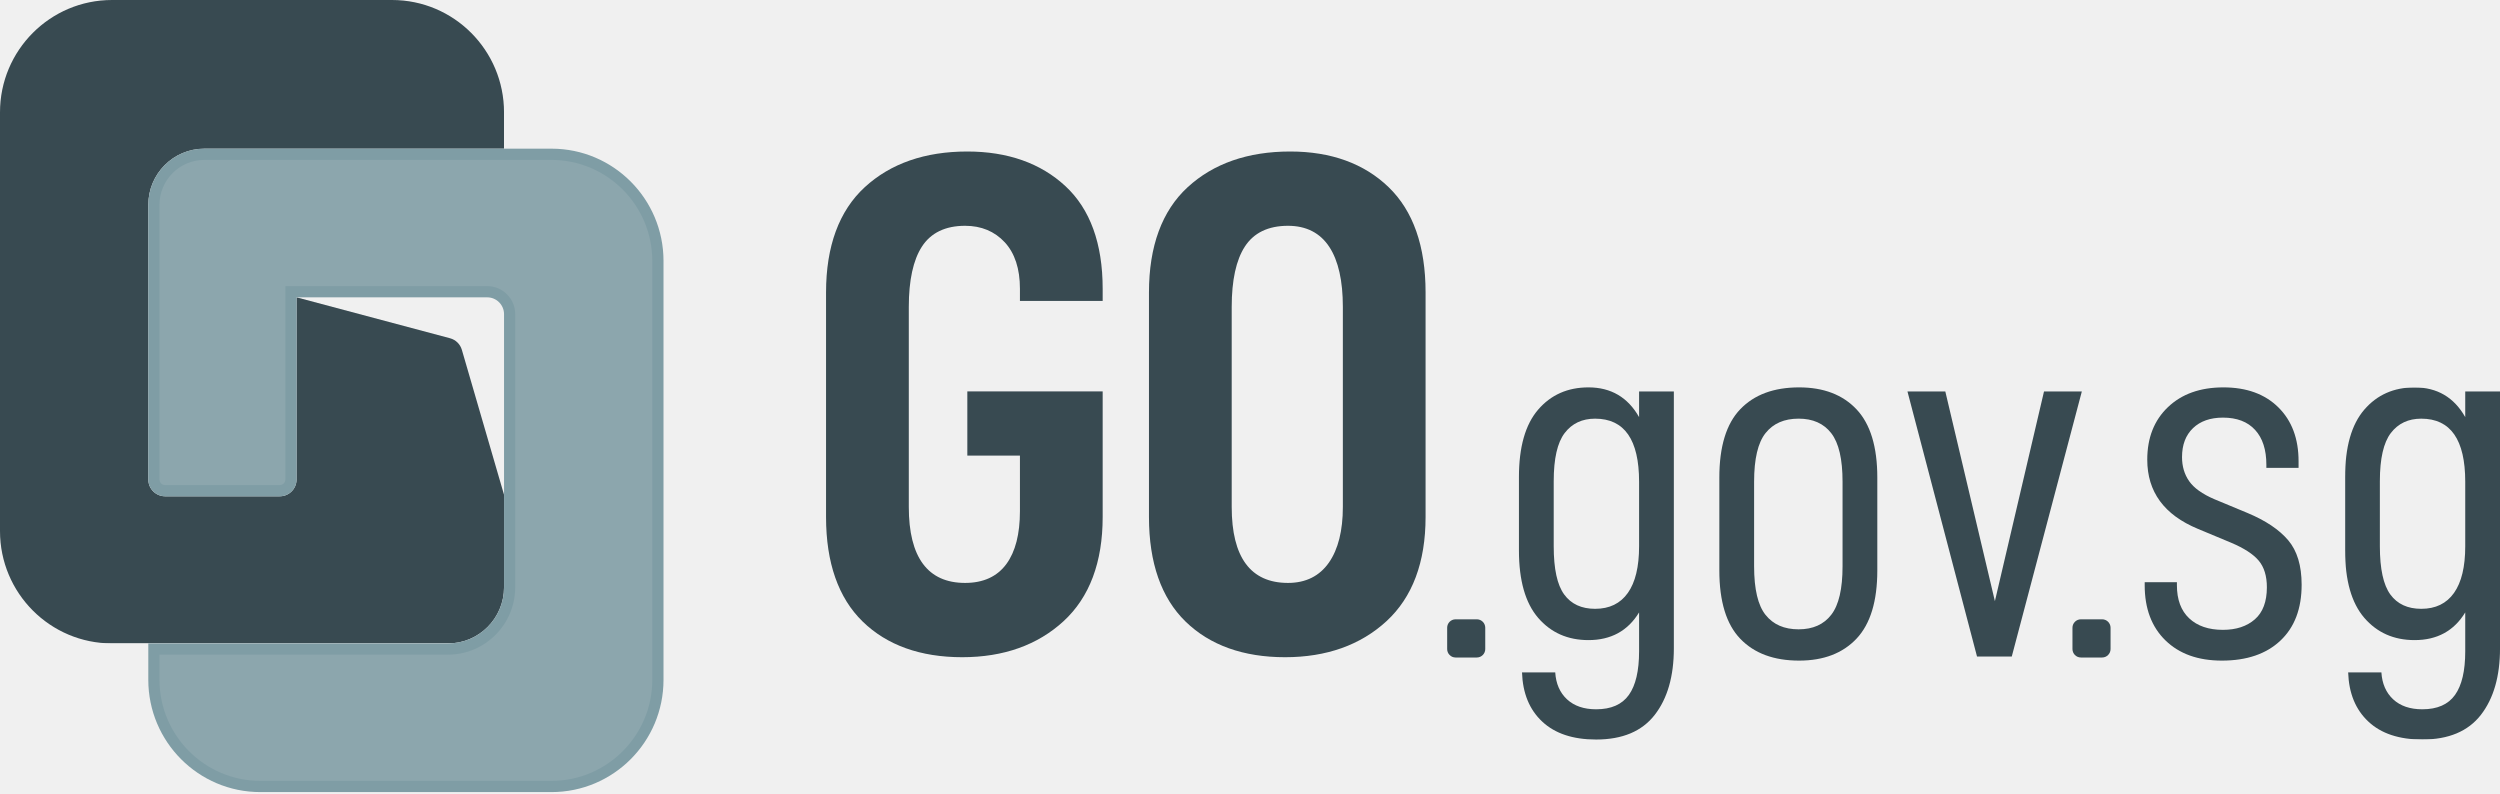
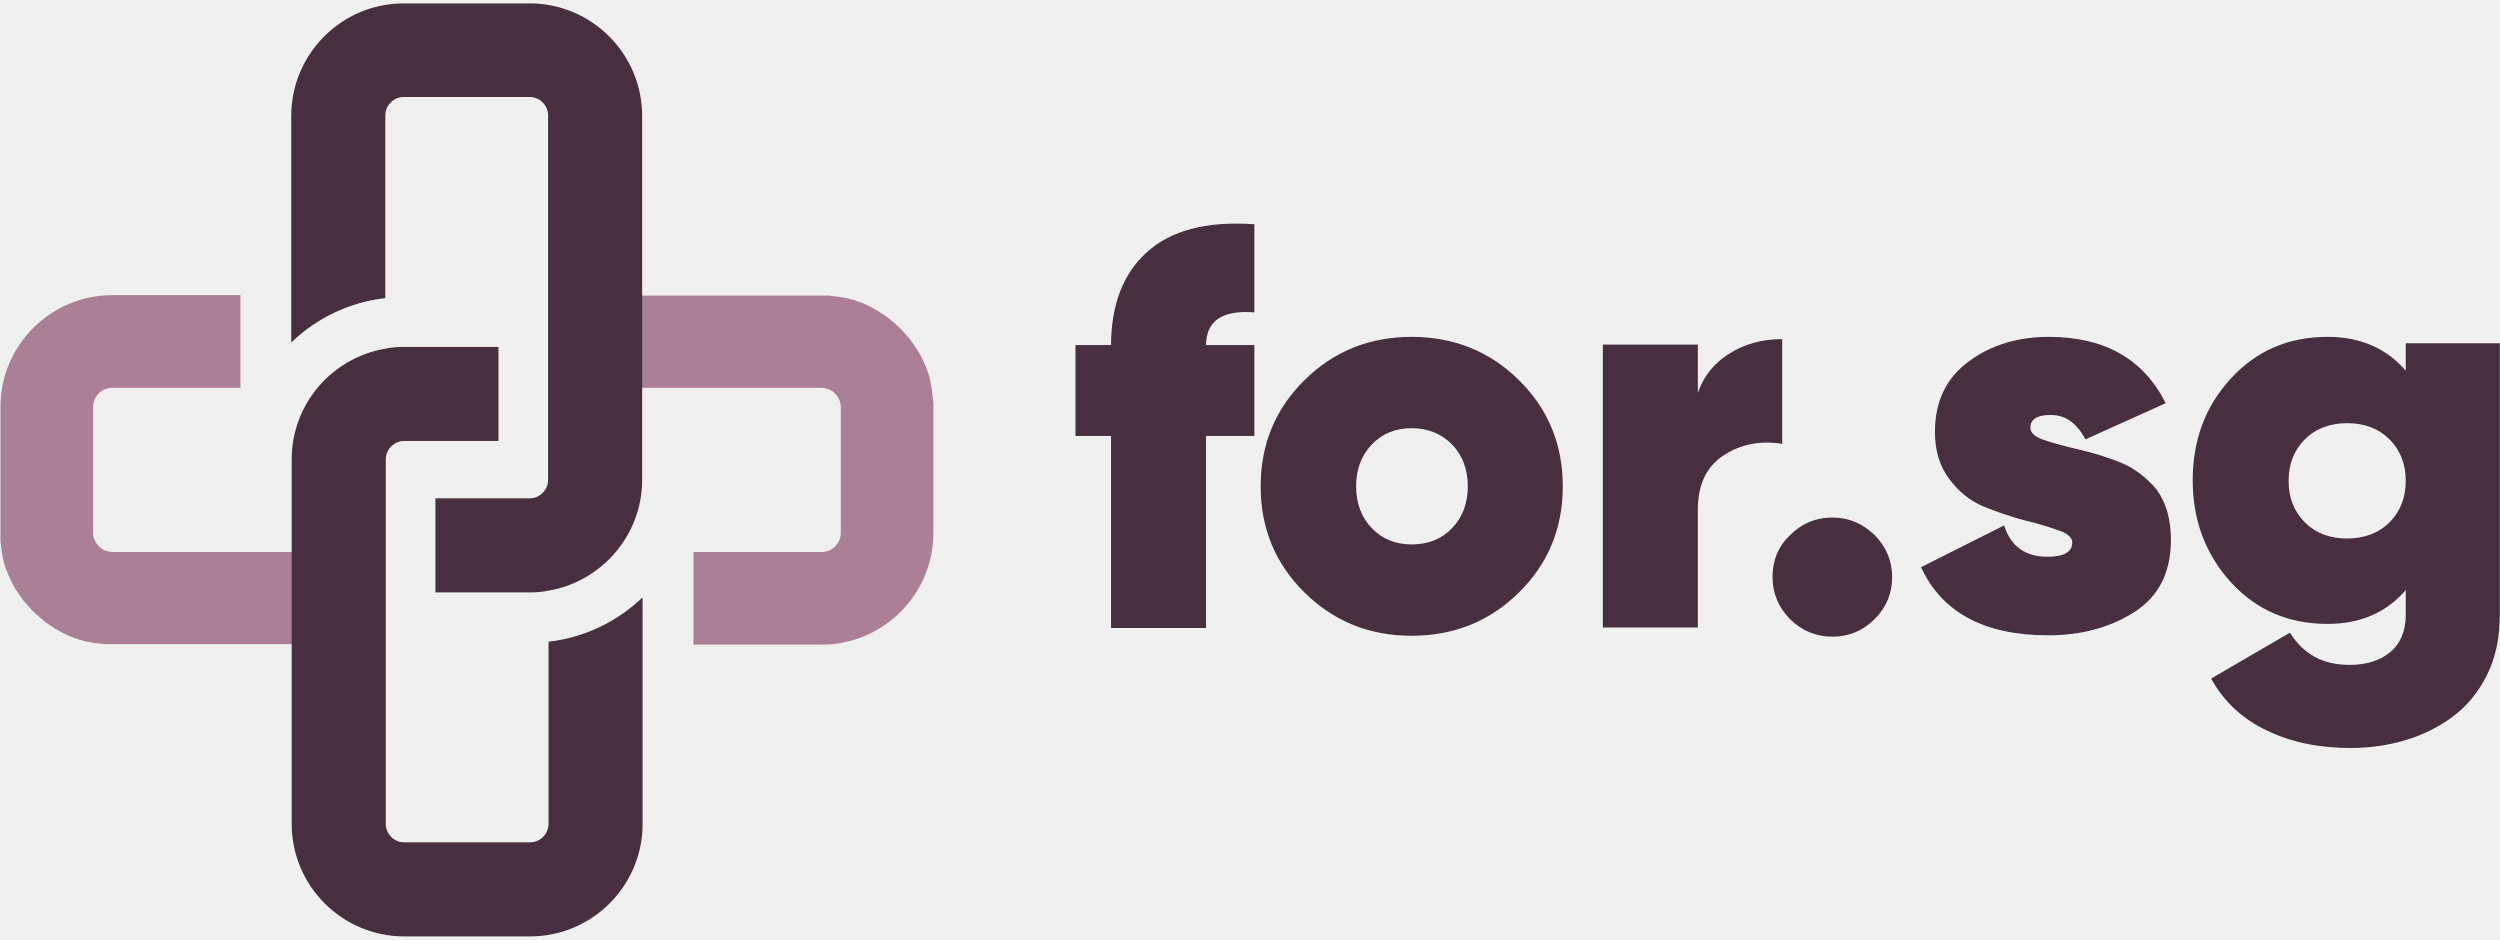
- <svg xmlns="http://www.w3.org/2000/svg" width="148" height="47" viewBox="0 0 148 47" fill="none">
-   <g id="Group">
-     <g id="Group 27">
-       <g id="Group 3">
-         <mask id="mask0" mask-type="alpha" maskUnits="userSpaceOnUse" x="0" y="0" width="30" height="39">
-           <path id="Clip 2" fill-rule="evenodd" clip-rule="evenodd" d="M0 0H29.838V38.09H0V0Z" fill="white" />
-         </mask>
-         <g mask="url(#mask0)">
-           <path id="Fill 1" fill-rule="evenodd" clip-rule="evenodd" d="M17.557 17.603L26.644 20.025C26.98 20.115 27.245 20.375 27.342 20.71L29.838 29.288V34.765C29.838 36.601 28.354 38.09 26.522 38.09H6.632C2.969 38.09 0 35.113 0 31.44V6.65C0 2.977 2.969 -0 6.632 -0H23.206C26.869 -0 29.838 2.977 29.838 6.65V8.802H12.095C10.264 8.802 8.779 10.29 8.779 12.127V28.384C8.779 28.935 9.224 29.381 9.774 29.381H16.562C17.112 29.381 17.557 28.935 17.557 28.384V17.603Z" fill="#384A51" />
-         </g>
-       </g>
-       <path id="Fill 4" fill-rule="evenodd" clip-rule="evenodd" d="M32.648 8.801H12.095C10.264 8.801 8.779 10.29 8.779 12.127V28.383C8.779 28.934 9.225 29.381 9.774 29.381H16.563C17.112 29.381 17.557 28.934 17.557 28.383V17.603H28.844C29.393 17.603 29.839 18.05 29.839 18.6V34.764C29.839 36.601 28.354 38.089 26.523 38.089L8.779 38.09V40.241C8.779 43.915 11.748 46.892 15.412 46.892H32.648C36.311 46.892 39.28 43.915 39.28 40.242V15.451C39.28 11.779 36.311 8.801 32.648 8.801Z" fill="#7F9DA5" />
-       <path id="Fill 6" fill-rule="evenodd" clip-rule="evenodd" d="M15.411 46.227H32.648C35.938 46.227 38.616 43.542 38.616 40.242V15.452C38.616 12.151 35.938 9.467 32.647 9.467H12.094C10.632 9.467 9.441 10.66 9.441 12.127V28.383C9.441 28.567 9.591 28.716 9.773 28.716H16.562C16.745 28.716 16.894 28.567 16.894 28.383V17.603V16.938H17.557H28.843C29.757 16.938 30.501 17.683 30.501 18.601V34.765C30.501 36.965 28.716 38.755 26.522 38.755L9.441 38.755V40.242C9.441 43.542 12.12 46.227 15.411 46.227Z" fill="#8CA6AD" />
-       <path id="Fill 8" fill-rule="evenodd" clip-rule="evenodd" d="M57.261 8.969C54.759 8.969 52.717 9.68 51.193 11.083C49.674 12.482 48.902 14.577 48.902 17.307V30.612C48.902 33.316 49.632 35.396 51.069 36.795C52.507 38.196 54.489 38.907 56.963 38.907C59.409 38.907 61.429 38.187 62.967 36.771C64.5 35.358 65.278 33.286 65.278 30.612V23.172H57.266V26.971H60.38V30.269C60.38 31.613 60.111 32.663 59.578 33.389C59.034 34.132 58.212 34.509 57.134 34.509C54.923 34.509 53.801 32.996 53.801 30.012V18.162C53.801 16.595 54.062 15.396 54.576 14.602C55.106 13.782 55.966 13.367 57.134 13.367C58.09 13.367 58.88 13.695 59.48 14.342C60.078 14.987 60.38 15.912 60.38 17.093V17.816H65.278V17.093C65.278 14.418 64.536 12.375 63.073 11.019C61.606 9.658 59.651 8.969 57.261 8.969Z" fill="#384A51" />
-       <path id="Fill 10" fill-rule="evenodd" clip-rule="evenodd" d="M76.249 34.509C74.038 34.509 72.917 32.997 72.917 30.012V18.163C72.917 16.595 73.177 15.397 73.692 14.602C74.221 13.782 75.081 13.367 76.249 13.367C77.331 13.367 78.156 13.79 78.699 14.623C79.229 15.433 79.497 16.624 79.497 18.163V30.012C79.497 31.411 79.22 32.517 78.675 33.301C78.117 34.103 77.301 34.509 76.249 34.509ZM76.377 8.969C73.874 8.969 71.833 9.681 70.309 11.083C68.789 12.483 68.019 14.576 68.019 17.308V30.612C68.019 33.317 68.748 35.397 70.184 36.795C71.623 38.197 73.606 38.907 76.078 38.907C78.525 38.907 80.545 38.188 82.083 36.771C83.616 35.358 84.394 33.286 84.394 30.612V17.308C84.394 14.575 83.658 12.48 82.207 11.081C80.755 9.679 78.793 8.969 76.377 8.969Z" fill="#384A51" />
-       <path id="Fill 12" fill-rule="evenodd" clip-rule="evenodd" d="M97.034 32.34V28.517C97.034 26.029 96.166 24.785 94.431 24.785C93.664 24.785 93.064 25.067 92.63 25.634C92.196 26.201 91.98 27.151 91.98 28.487V32.34C91.98 33.676 92.186 34.627 92.6 35.193C93.013 35.76 93.624 36.042 94.431 36.042C95.279 36.042 95.924 35.729 96.368 35.102C96.812 34.475 97.034 33.554 97.034 32.34ZM90.103 39.806H92.07C92.111 40.473 92.343 41.004 92.766 41.399C93.191 41.793 93.766 41.99 94.491 41.99C95.379 41.99 96.025 41.707 96.429 41.14C96.832 40.574 97.034 39.715 97.034 38.561V36.255C96.368 37.348 95.369 37.894 94.038 37.894C92.807 37.894 91.814 37.453 91.056 36.574C90.3 35.693 89.921 34.363 89.921 32.583V28.243C89.921 26.463 90.3 25.133 91.056 24.253C91.814 23.373 92.807 22.933 94.038 22.933C95.369 22.933 96.368 23.52 97.034 24.693V23.176H99.092V38.379C99.092 40.038 98.713 41.353 97.957 42.324C97.201 43.295 96.045 43.78 94.491 43.78C93.12 43.78 92.055 43.427 91.299 42.718C90.542 42.011 90.144 41.039 90.103 39.806Z" fill="#384A51" />
-       <path id="Fill 14" fill-rule="evenodd" clip-rule="evenodd" d="M109.079 33.523V28.517C109.079 27.181 108.858 26.226 108.413 25.649C107.97 25.072 107.324 24.784 106.477 24.784C105.629 24.784 104.978 25.067 104.525 25.634C104.07 26.2 103.843 27.162 103.843 28.517V33.523C103.843 34.88 104.07 35.84 104.525 36.407C104.978 36.973 105.629 37.256 106.477 37.256C107.324 37.256 107.97 36.968 108.413 36.391C108.858 35.815 109.079 34.859 109.079 33.523ZM101.785 33.766V28.273C101.785 26.433 102.199 25.083 103.026 24.223C103.853 23.363 105.013 22.933 106.507 22.933C107.959 22.933 109.094 23.368 109.911 24.238C110.728 25.108 111.137 26.453 111.137 28.273V33.766C111.137 35.588 110.728 36.933 109.911 37.803C109.094 38.672 107.959 39.108 106.507 39.108C105.013 39.108 103.853 38.678 103.026 37.817C102.199 36.958 101.785 35.608 101.785 33.766Z" fill="#384A51" />
-       <path id="Fill 16" fill-rule="evenodd" clip-rule="evenodd" d="M115.163 23.176L118.098 35.588L121.005 23.176H123.244L119.097 38.865H117.039L112.922 23.176H115.163Z" fill="#384A51" />
-       <path id="Fill 18" fill-rule="evenodd" clip-rule="evenodd" d="M126.966 34.647V34.465H128.873V34.647C128.873 35.496 129.115 36.149 129.599 36.604C130.083 37.059 130.75 37.287 131.597 37.287C132.383 37.287 133.014 37.079 133.488 36.664C133.962 36.25 134.199 35.617 134.199 34.768C134.199 34.101 134.038 33.575 133.716 33.19C133.392 32.805 132.847 32.452 132.081 32.128L130.114 31.308C128.116 30.479 127.118 29.114 127.118 27.212C127.118 25.917 127.526 24.88 128.343 24.102C129.16 23.323 130.255 22.933 131.627 22.933C132.999 22.933 134.083 23.328 134.88 24.117C135.677 24.906 136.075 25.968 136.075 27.303V27.697H134.169V27.515C134.169 26.625 133.947 25.937 133.503 25.452C133.06 24.966 132.424 24.723 131.597 24.723C130.85 24.723 130.26 24.931 129.826 25.346C129.393 25.761 129.176 26.332 129.176 27.06C129.176 27.607 129.316 28.082 129.599 28.487C129.881 28.891 130.376 29.245 131.082 29.549L133.05 30.367C134.118 30.813 134.921 31.349 135.456 31.976C135.99 32.604 136.257 33.483 136.257 34.616C136.257 36.032 135.839 37.135 135.001 37.924C134.165 38.713 133.009 39.108 131.536 39.108C130.124 39.108 129.009 38.708 128.191 37.908C127.374 37.11 126.966 36.022 126.966 34.647Z" fill="#384A51" />
-       <g id="Group 22">
-         <mask id="mask1" mask-type="alpha" maskUnits="userSpaceOnUse" x="138" y="22" width="11" height="22">
-           <path id="Clip 21" fill-rule="evenodd" clip-rule="evenodd" d="M138.83 22.933H148V43.78H138.83V22.933Z" fill="white" />
-         </mask>
-         <g mask="url(#mask1)">
-           <path id="Fill 20" fill-rule="evenodd" clip-rule="evenodd" d="M145.942 32.34V28.517C145.942 26.029 145.075 24.785 143.34 24.785C142.573 24.785 141.973 25.067 141.538 25.634C141.105 26.201 140.888 27.151 140.888 28.487V32.34C140.888 33.676 141.095 34.627 141.508 35.193C141.922 35.76 142.533 36.042 143.34 36.042C144.187 36.042 144.833 35.729 145.277 35.102C145.721 34.475 145.942 33.554 145.942 32.34ZM139.011 39.806H140.979C141.02 40.473 141.252 41.004 141.674 41.399C142.099 41.793 142.674 41.99 143.4 41.99C144.288 41.99 144.933 41.707 145.337 41.14C145.741 40.574 145.942 39.715 145.942 38.561V36.255C145.277 37.348 144.277 37.894 142.946 37.894C141.715 37.894 140.722 37.453 139.965 36.574C139.208 35.693 138.83 34.363 138.83 32.583V28.243C138.83 26.463 139.208 25.133 139.965 24.253C140.722 23.373 141.715 22.933 142.946 22.933C144.277 22.933 145.277 23.52 145.942 24.693V23.176H148.001V38.379C148.001 40.038 147.621 41.353 146.866 42.324C146.109 43.295 144.954 43.78 143.4 43.78C142.028 43.78 140.963 43.427 140.208 42.718C139.45 42.011 139.052 41.039 139.011 39.806Z" fill="#384A51" />
-         </g>
-       </g>
-       <path id="Fill 23" fill-rule="evenodd" clip-rule="evenodd" d="M87.43 38.924H86.169C85.895 38.924 85.672 38.699 85.672 38.425V37.161C85.672 36.887 85.895 36.663 86.169 36.663H87.43C87.703 36.663 87.927 36.887 87.927 37.161V38.425C87.927 38.699 87.703 38.924 87.43 38.924Z" fill="#384A51" />
-       <path id="Fill 25" fill-rule="evenodd" clip-rule="evenodd" d="M124.448 38.924H123.188C122.914 38.924 122.69 38.699 122.69 38.425V37.161C122.69 36.887 122.914 36.663 123.188 36.663H124.448C124.721 36.663 124.945 36.887 124.945 37.161V38.425C124.945 38.699 124.721 38.924 124.448 38.924Z" fill="#384A51" />
-     </g>
-   </g>
+ <svg xmlns="http://www.w3.org/2000/svg" width="548" height="206" viewBox="0 0 548 206" fill="none">
+   <path d="M24.7 121C24.3 121 23.8 120.9 23.4 120.8C23.1 120.7 22.9 120.6 22.7 120.5C22.6 120.4 22.5 120.4 22.3 120.3C21.9 120 21.5 119.6 21.2 119.2C21 118.9 20.8 118.5 20.6 118.1C20.5 117.7 20.4 117.3 20.4 116.8V89.2C20.4 86.9 22.3 85 24.6 85H52.7V64.7H24.6C11.1 64.7 0.1 75.7 0.1 89.2V116.8C0.1 117.2 0.1 117.6 0.1 118C0.1 118.1 0.1 118.1 0.1 118.2C0.1 118.6 0.1 118.9 0.2 119.3C0.2 119.6 0.3 119.9 0.3 120.2C0.3 120.5 0.4 120.8 0.4 121V121.1C0.5 121.4 0.5 121.7 0.6 122C0.6 122.1 0.6 122.1 0.6 122.2C0.7 122.5 0.8 122.8 0.8 123.1C0.9 123.4 1 123.8 1.1 124.1C1.3 124.7 1.5 125.2 1.7 125.7C2.2 126.9 2.7 128 3.4 129.1C3.5 129.3 3.6 129.5 3.8 129.7C3.9 129.8 3.9 129.9 4 130C4.1 130.2 4.3 130.4 4.4 130.6C4.5 130.7 4.5 130.8 4.6 130.9C4.8 131.1 4.9 131.3 5 131.5C5.1 131.6 5.1 131.6 5.2 131.7C5.4 131.9 5.6 132.2 5.8 132.4C6.5 133.2 7.2 134 8 134.7C8.3 134.9 8.5 135.2 8.8 135.4C9.1 135.6 9.3 135.8 9.6 136.1C9.8 136.3 10 136.4 10.3 136.6C10.7 136.9 11.1 137.2 11.5 137.4C11.7 137.5 11.9 137.7 12.1 137.8C12.6 138.1 13 138.3 13.5 138.6C13.7 138.7 13.9 138.8 14.1 138.9C15.1 139.4 16 139.8 17.1 140.1C17.3 140.2 17.5 140.3 17.8 140.3C18 140.4 18.2 140.4 18.4 140.5C18.7 140.6 19.1 140.7 19.4 140.7C19.6 140.8 19.8 140.8 20 140.8C20.2 140.8 20.3 140.9 20.5 140.9C20.8 141 21 141 21.3 141C21.6 141 21.9 141.1 22.2 141.1C22.4 141.1 22.7 141.2 22.9 141.2C23.1 141.2 23.3 141.2 23.5 141.2C23.9 141.2 24.3 141.2 24.6 141.2H64V121H24.7Z" fill="#AB7F95" />
+   <path d="M204.5 87.8C204.5 87.4 204.5 87.1 204.4 86.7C204.4 86.4 204.3 86.1 204.3 85.8C204.3 85.5 204.2 85.2 204.2 85V84.9C204.1 84.6 204.1 84.3 204 84C204 83.9 204 83.9 204 83.8C203.9 83.5 203.8 83.2 203.8 82.9C203.7 82.6 203.6 82.2 203.5 81.9C203.3 81.3 203.1 80.8 202.9 80.3C202.4 79.1 201.9 78 201.2 76.9C201.1 76.7 201 76.5 200.8 76.3C200.7 76.2 200.7 76.1 200.6 76C200.5 75.8 200.3 75.6 200.2 75.4C200.1 75.3 200.1 75.2 200 75.1C199.8 74.9 199.7 74.7 199.6 74.5C199.5 74.4 199.5 74.4 199.4 74.3C199.2 74.1 199 73.8 198.8 73.6C198.1 72.8 197.4 72 196.6 71.3C196.3 71.1 196.1 70.8 195.8 70.6C195.5 70.4 195.3 70.2 195 69.9C194.8 69.7 194.6 69.6 194.3 69.4C193.9 69.1 193.5 68.8 193.1 68.6C192.9 68.5 192.7 68.3 192.5 68.2C192 67.9 191.6 67.7 191.1 67.4C190.9 67.3 190.7 67.2 190.5 67.1C189.5 66.6 188.6 66.2 187.5 65.9C187.3 65.8 187.1 65.7 186.8 65.7C186.6 65.6 186.4 65.6 186.2 65.5C185.9 65.4 185.5 65.3 185.2 65.3C185 65.2 184.8 65.2 184.6 65.2C184.4 65.2 184.3 65.1 184.1 65.1C183.8 65 183.6 65 183.3 65C183 65 182.7 64.9 182.4 64.9C182.2 64.9 181.9 64.8 181.7 64.8C181.5 64.8 181.3 64.8 181.1 64.8C180.7 64.8 180.3 64.8 180 64.8H140.6V85H180C180.4 85 180.9 85.1 181.3 85.2C181.6 85.3 181.8 85.4 182 85.5C182.1 85.6 182.2 85.6 182.4 85.7C182.8 86 183.2 86.4 183.5 86.8C183.7 87.1 183.9 87.5 184.1 87.9C184.2 88.3 184.3 88.7 184.3 89.2V116.8C184.3 119.1 182.4 121 180.1 121H152V141.3H180.1C193.6 141.3 204.6 130.3 204.6 116.8V89.2C204.6 88.8 204.6 88.4 204.6 88C204.5 87.9 204.5 87.9 204.5 87.8Z" fill="#AB7F95" />
+   <path d="M120.4 180.6C120.4 182.9 118.5 184.8 116.2 184.8H88.6C86.3 184.8 84.4 182.9 84.4 180.6V129.3V100.7C84.4 98.4 86.3 96.5 88.6 96.5H109.1V76.2H88.6C87.2 76.2 85.8 76.3 84.4 76.6C72.9 78.6 64.1 88.6 64.1 100.7V105.2V121V141.3V180.6C64.1 194.1 75.1 205.1 88.6 205.1H116.2C129.7 205.1 140.7 194.1 140.7 180.6V131.3C135.3 136.4 128.2 139.9 120.4 140.8V180.6Z" fill="#472F40" stroke="#472F40" stroke-width="0.319" stroke-miterlimit="10" />
+   <path d="M116.1 0.9H88.5C75 0.9 64 11.9 64 25.4V74.7C69.4 69.6 76.5 66.1 84.3 65.2V25.3C84.3 23 86.2 21.1 88.5 21.1H116.1C118.4 21.1 120.3 23 120.3 25.3V105.2C120.3 107.5 118.4 109.4 116.1 109.4H95.6V129.7H116.1C117.5 129.7 118.9 129.6 120.3 129.3C131.8 127.3 140.6 117.2 140.6 105.2V85V64.7V25.4C140.6 11.9 129.6 0.9 116.1 0.9Z" fill="#472F40" stroke="#472F40" stroke-width="0.319" stroke-miterlimit="10" />
+   <path d="M251.5 55.4C246.3 60.1 243.7 66.9 243.7 75.8H235.9V95.4H243.7V137.5H264.2V95.4H274.8V75.8H264.2C264.2 70.3 267.7 67.8 274.8 68.3V49.3C264.4 48.6 256.7 50.7 251.5 55.4Z" fill="#472F40" stroke="#472F40" stroke-width="0.319" stroke-miterlimit="10" />
+   <path d="M309.4 74C300.3 74 292.5 77.1 286.1 83.4C279.7 89.7 276.5 97.4 276.5 106.6C276.5 115.8 279.7 123.5 286.1 129.8C292.5 136.1 300.3 139.2 309.4 139.2C318.6 139.2 326.4 136.1 332.8 129.8C339.2 123.5 342.4 115.8 342.4 106.6C342.4 97.4 339.2 89.7 332.8 83.4C326.5 77.2 318.7 74 309.4 74ZM318.4 115.9C316.1 118.3 313.1 119.5 309.4 119.5C305.9 119.5 302.9 118.3 300.6 115.9C298.3 113.5 297.1 110.4 297.1 106.6C297.1 102.8 298.3 99.7 300.6 97.3C302.9 94.9 305.9 93.7 309.4 93.7C313 93.7 316 94.9 318.4 97.3C320.7 99.7 321.9 102.8 321.9 106.6C321.9 110.4 320.7 113.5 318.4 115.9Z" fill="#472F40" stroke="#472F40" stroke-width="0.319" stroke-miterlimit="10" />
+   <path d="M390.5 74.5C386.2 74.5 382.3 75.6 378.9 77.8C375.5 80 373.1 83.2 372 87.2V75.7H351.5V137.4H372V111.8C372 106.2 373.9 102.2 377.7 99.7C381.5 97.2 385.8 96.4 390.5 97.1V74.5Z" fill="#472F40" stroke="#472F40" stroke-width="0.319" stroke-miterlimit="10" />
+   <path d="M401.6 113.6C398.1 113.6 395 114.9 392.5 117.4C389.9 119.9 388.7 122.9 388.7 126.5C388.7 130 390 133.1 392.5 135.6C395 138.1 398.1 139.4 401.7 139.4C405.2 139.4 408.3 138.1 410.8 135.6C413.3 133.1 414.6 130.1 414.6 126.5C414.6 123 413.3 119.9 410.8 117.4C408.1 114.8 405.1 113.6 401.6 113.6Z" fill="#472F40" stroke="#472F40" stroke-width="0.319" stroke-miterlimit="10" />
+   <path d="M464.7 101.5C461.7 100.3 458.7 99.4 455.7 98.7C452.7 98 450.1 97.3 448 96.6C445.9 95.9 444.9 94.9 444.9 93.8C444.9 91.8 446.4 90.8 449.5 90.8C452.8 90.8 455.3 92.6 457.2 96.1L474.5 88.3C469.7 78.8 461.2 74 449.1 74C442.3 74 436.4 75.8 431.6 79.4C426.7 83 424.3 88.1 424.3 94.7C424.3 98.7 425.3 102.1 427.4 104.9C429.5 107.7 432 109.7 434.9 110.9C437.9 112.1 440.8 113.1 443.8 113.9C446.8 114.6 449.3 115.4 451.3 116.1C453.4 116.8 454.4 117.8 454.4 118.9C454.4 121.1 452.5 122.2 448.8 122.2C443.9 122.2 440.7 119.9 439.2 115.4L421.3 124.4C425.9 134.2 435.1 139.1 449 139.1C456.2 139.1 462.5 137.4 467.8 134C473.1 130.6 475.7 125.4 475.7 118.3C475.7 113.9 474.7 110.3 472.6 107.4C470.3 104.7 467.7 102.7 464.7 101.5Z" fill="#472F40" stroke="#472F40" stroke-width="0.319" stroke-miterlimit="10" />
+   <path d="M527.5 75.8V81.7C523.3 76.6 517.5 74 510.2 74C501.7 74 494.7 77 489.1 83.1C483.5 89.2 480.8 96.6 480.8 105.3C480.8 114 483.6 121.4 489.1 127.5C494.7 133.6 501.7 136.6 510.2 136.6C517.5 136.6 523.3 134 527.5 128.9V134.8C527.5 138.4 526.3 141.2 524 143.1C521.7 145 518.7 145.9 515 145.9C509.2 145.9 504.9 143.6 501.9 138.9L484.9 148.8C487.6 153.7 491.7 157.5 497 160C502.4 162.6 508.4 163.8 515.3 163.8C519.5 163.8 523.5 163.2 527.2 162.1C530.9 161 534.4 159.3 537.5 157C540.6 154.7 543.1 151.7 545 147.9C546.9 144.1 547.8 139.7 547.8 134.7V75.4H527.5V75.8ZM523.9 114.6C521.5 117 518.3 118.2 514.5 118.2C510.6 118.2 507.5 117 505.1 114.6C502.7 112.2 501.5 109.1 501.5 105.4C501.5 101.7 502.7 98.6 505.1 96.2C507.5 93.8 510.7 92.6 514.5 92.6C518.4 92.6 521.5 93.8 523.9 96.2C526.3 98.6 527.5 101.7 527.5 105.4C527.5 109.1 526.3 112.2 523.9 114.6Z" fill="#472F40" stroke="#472F40" stroke-width="0.319" stroke-miterlimit="10" />
</svg>
